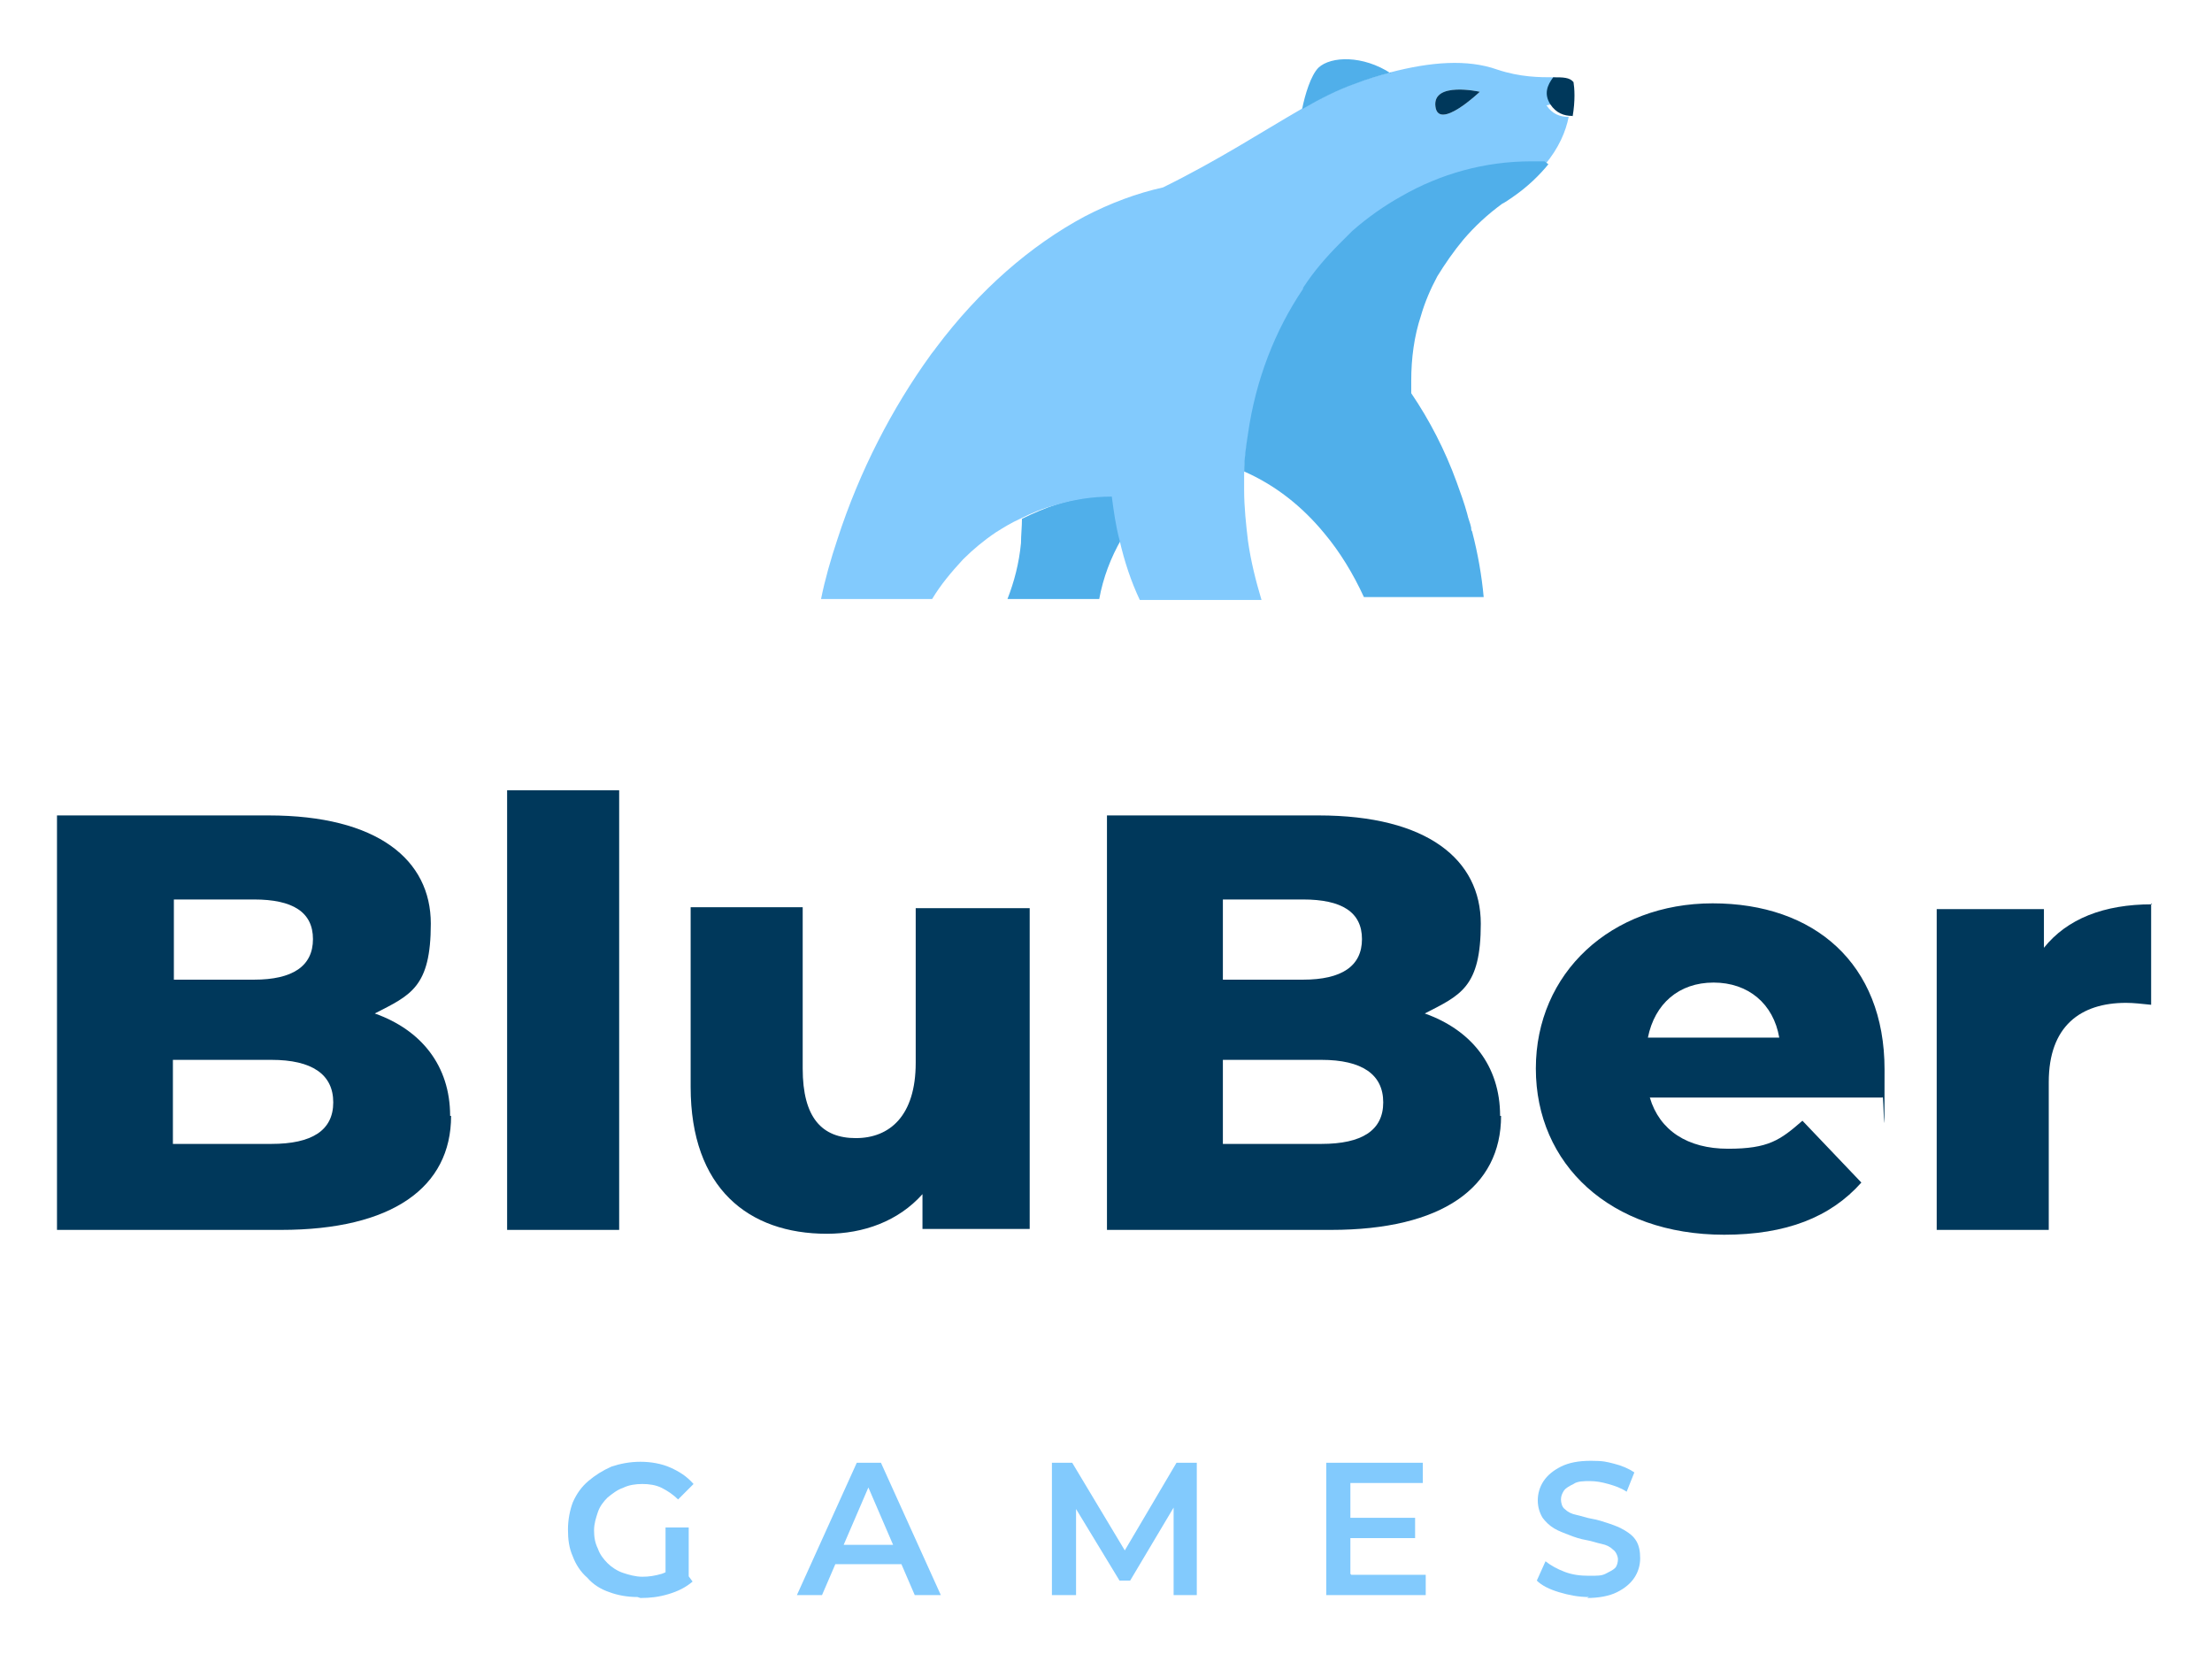
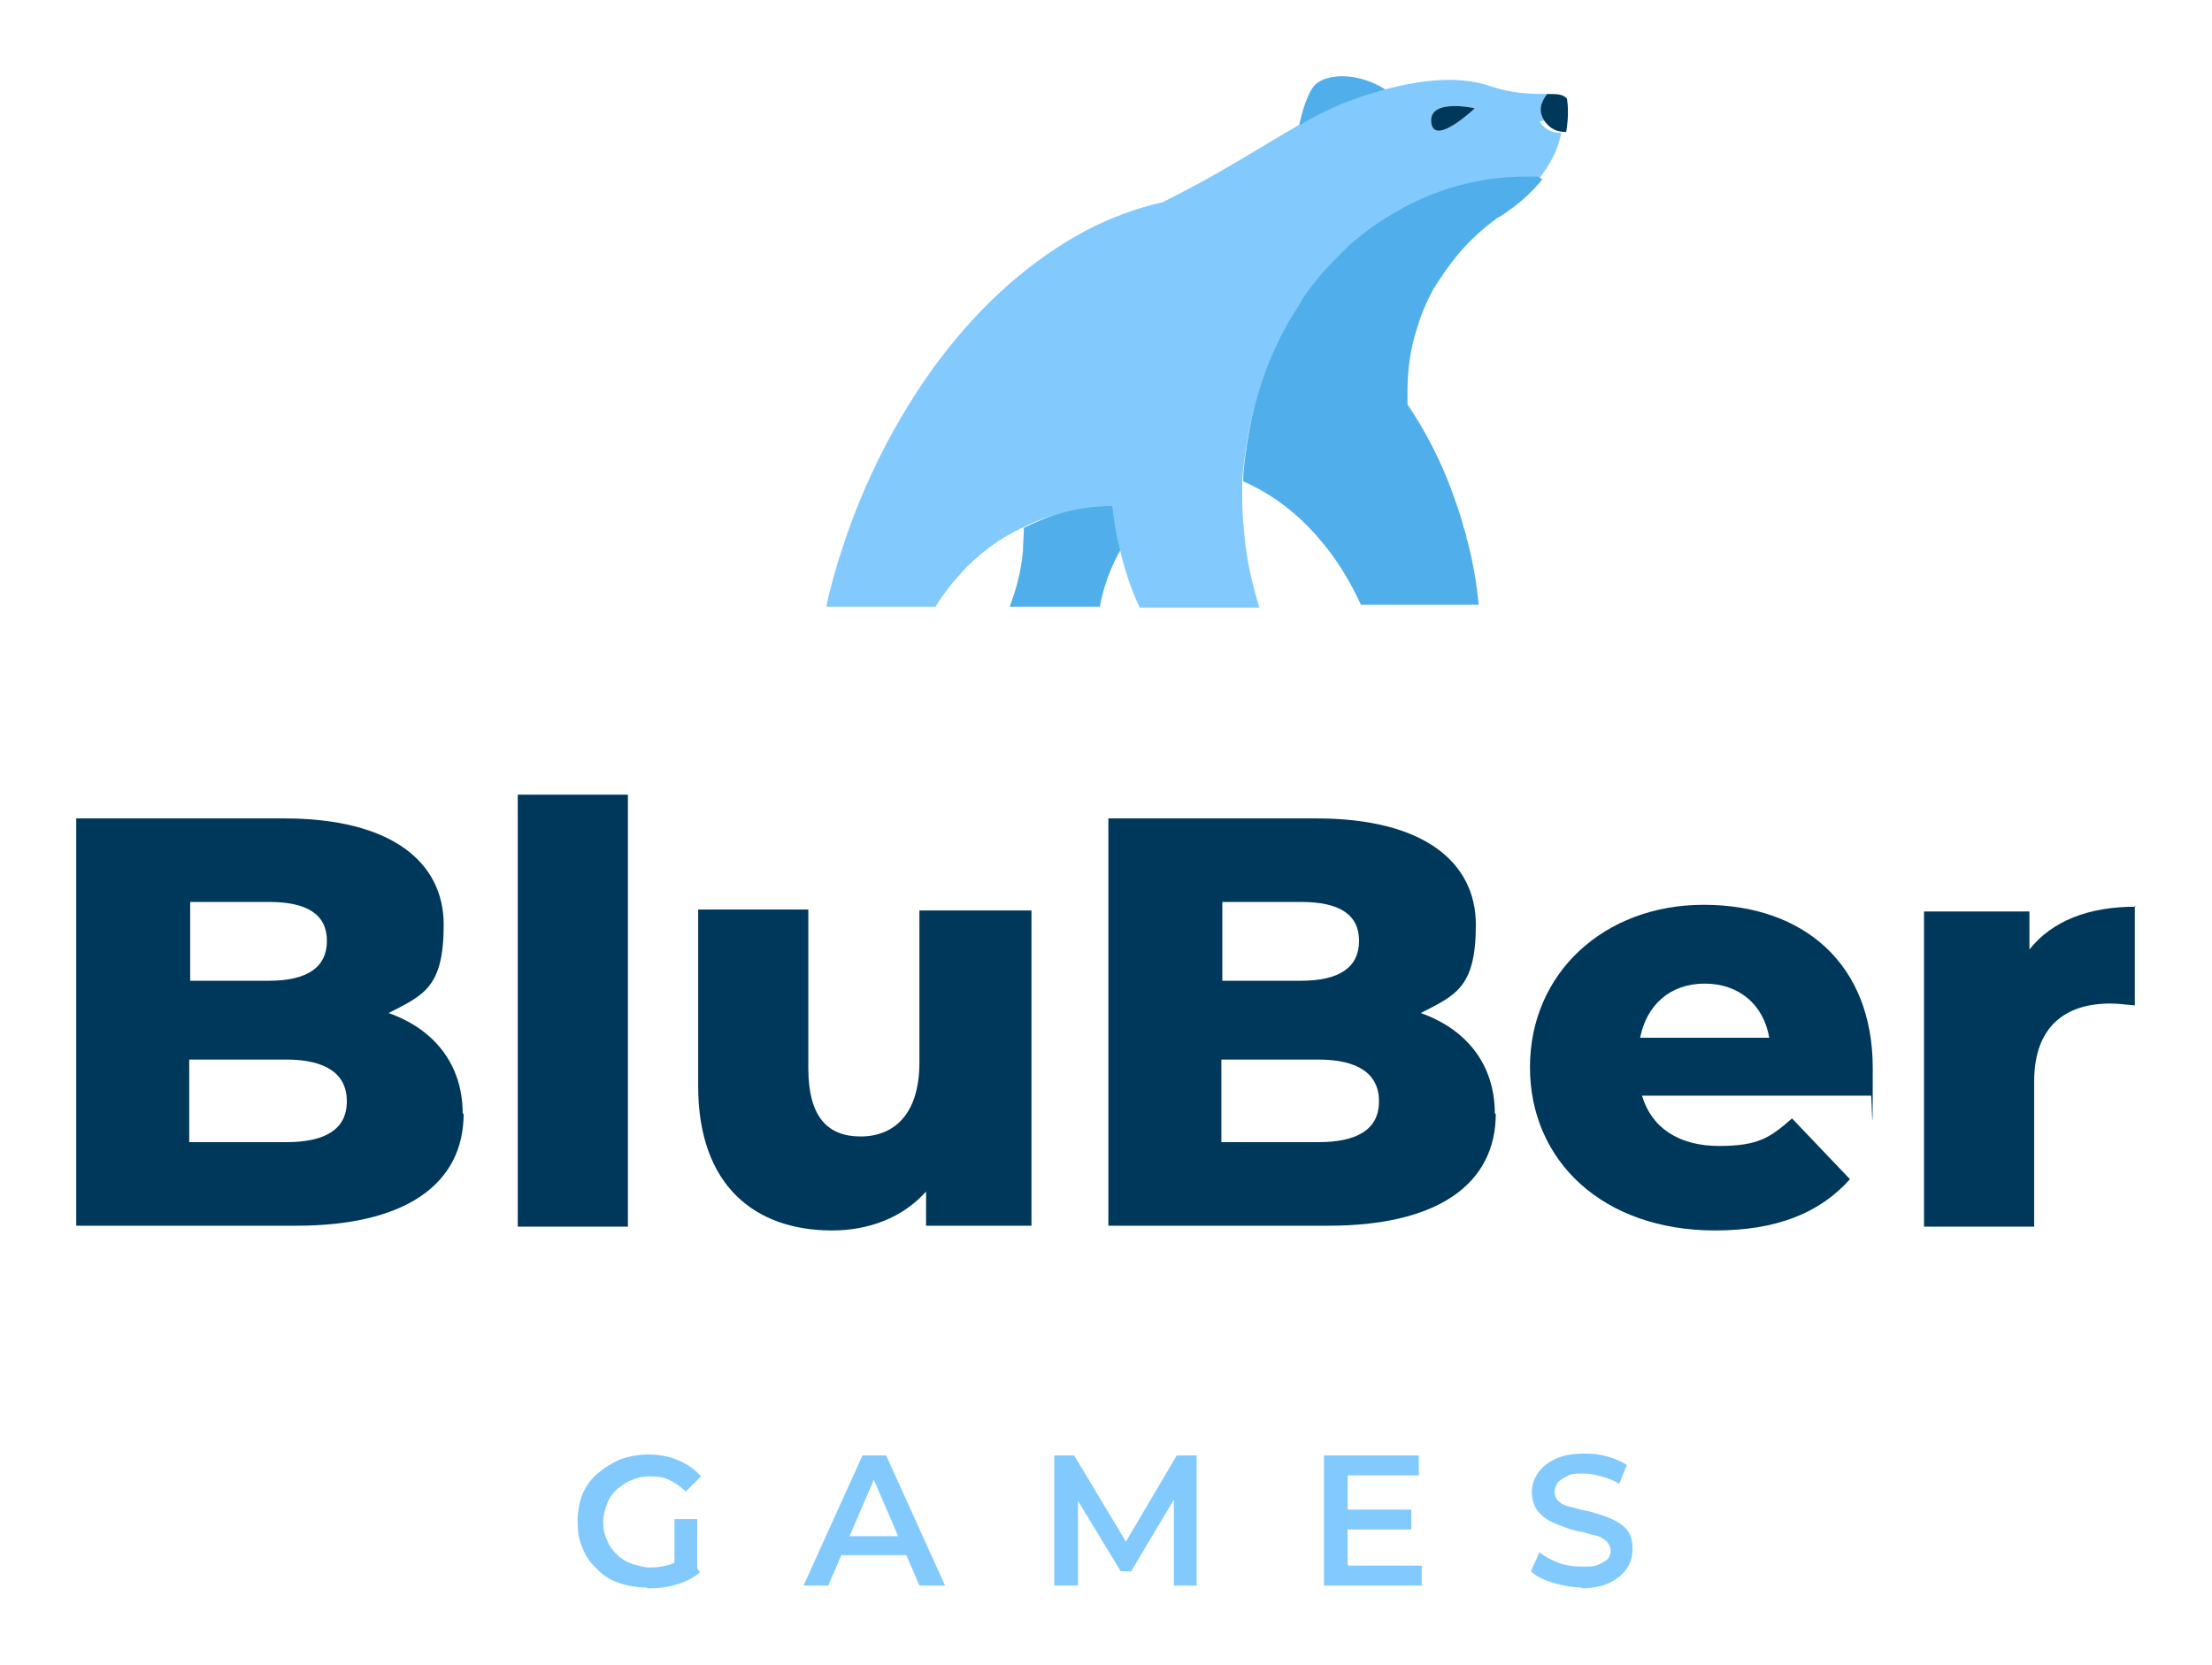
- <svg xmlns="http://www.w3.org/2000/svg" viewBox="26 166 229 172" width="687" height="516">
-   <g transform="translate(560 0)">
+ <svg xmlns="http://www.w3.org/2000/svg" viewBox="153.7 148.3 232.9 175.3" width="699" height="526">
+   <g>
    <g>
-       <g>
-         <path fill="#00385B" d="M-487.3,281.5c0,7.4-6.1,11.8-17.6,11.8h-23.2v-42.9h21.9c11.3,0,16.8,4.6,16.8,11.2s-2.1,7.4-5.8,9.3c4.8,1.7,7.8,5.4,7.8,10.6ZM-516,259.1v8.3h8.3c4,0,6.1-1.4,6.1-4.2s-2.1-4.1-6.1-4.1h-8.3ZM-499.5,280.1c0-2.9-2.2-4.4-6.4-4.4h-10.2v8.7h10.2c4.2,0,6.4-1.4,6.4-4.3Z" />
-         <path fill="#00385B" d="M-481.5,247.8h11.6v45.5h-11.6v-45.5Z" />
-         <path fill="#00385B" d="M-427.4,260v33.2h-11.1v-3.6c-2.5,2.8-6.1,4.1-9.9,4.1-8.1,0-14.1-4.7-14.1-15.2v-18.6h11.6v16.7c0,5.1,2,7.2,5.5,7.2s6.2-2.3,6.2-7.8v-16h11.6Z" />
-         <path fill="#00385B" d="M-378.6,281.5c0,7.4-6.1,11.8-17.6,11.8h-23.2v-42.9h21.9c11.3,0,16.8,4.6,16.8,11.2s-2.1,7.4-5.8,9.3c4.8,1.7,7.8,5.4,7.8,10.6ZM-407.4,259.1v8.3h8.3c4,0,6.1-1.4,6.1-4.2s-2.1-4.1-6.1-4.1h-8.3ZM-390.8,280.1c0-2.9-2.2-4.4-6.4-4.4h-10.2v8.7h10.2c4.2,0,6.4-1.4,6.4-4.3Z" />
-         <path fill="#00385B" d="M-339.1,279.6h-24.1c1,3.4,3.9,5.3,8.1,5.3s5.4-.9,7.7-2.9l6.1,6.4c-3.2,3.6-7.8,5.4-14.2,5.4-11.8,0-19.5-7.3-19.5-17.2s7.8-17.1,18.3-17.1,17.8,6.2,17.8,17.2-.1,2-.2,2.9ZM-363.4,273.4h13.6c-.6-3.5-3.2-5.7-6.8-5.7s-6.1,2.2-6.8,5.7Z" />
-         <path fill="#00385B" d="M-311.3,259.5v10.5c-1-.1-1.8-.2-2.6-.2-4.7,0-8,2.4-8,8.2v15.3h-11.6v-33.2h11.1v4c2.4-3,6.2-4.5,11.2-4.5Z" />
-       </g>
-       <g>
-         <path fill="#82CAFD" d="M-468,331.3c-1.1,0-2.1-.2-2.9-.5-.9-.3-1.7-.8-2.3-1.5-.7-.6-1.2-1.4-1.5-2.2-.4-.9-.5-1.8-.5-2.8s.2-2,.5-2.8c.4-.9.9-1.6,1.6-2.2.7-.6,1.5-1.1,2.4-1.5.9-.3,1.9-.5,3-.5s2.2.2,3.1.6c.9.4,1.7.9,2.4,1.7l-1.6,1.6c-.5-.5-1.1-.9-1.7-1.2-.6-.3-1.3-.4-2-.4s-1.4.1-2,.4c-.6.2-1.1.6-1.6,1-.4.4-.8.9-1,1.5-.2.6-.4,1.2-.4,1.9s.1,1.3.4,1.9c.2.6.6,1.1,1,1.5.4.4,1,.8,1.6,1s1.3.4,2,.4,1.3-.1,2-.3c.6-.2,1.2-.6,1.8-1.1l1.4,1.9c-.7.6-1.5,1-2.5,1.3s-1.9.4-2.9.4ZM-465.1,329.2v-5.1h2.4v5.5l-2.4-.3Z" />
-         <path fill="#82CAFD" d="M-451.5,331.1l6.2-13.7h2.5l6.2,13.7h-2.7l-5.3-12.3h1l-5.3,12.3h-2.6ZM-448.6,327.9l.7-2h7.4l.7,2h-8.8Z" />
-         <path fill="#82CAFD" d="M-425.1,331.1v-13.7h2.1l6,10h-1.1l5.9-10h2.1v13.7s-2.4,0-2.4,0v-9.9s.5,0,.5,0l-5,8.4h-1.1l-5.1-8.4h.6v9.9h-2.4Z" />
-         <path fill="#82CAFD" d="M-394.1,329h7.7v2.1h-10.3v-13.7h10v2.1h-7.5v9.4ZM-394.3,323.1h6.8v2.1h-6.8v-2.1Z" />
-         <path fill="#82CAFD" d="M-369.5,331.3c-1.1,0-2.1-.2-3.1-.5-1-.3-1.8-.7-2.3-1.2l.9-2c.5.4,1.2.8,2,1.1.8.3,1.6.4,2.5.4s1.3,0,1.7-.2c.4-.2.8-.4,1-.6s.3-.6.3-.9-.2-.8-.5-1c-.3-.3-.7-.5-1.2-.6-.5-.1-1-.3-1.6-.4s-1.2-.3-1.7-.5-1.1-.4-1.6-.7c-.5-.3-.9-.7-1.2-1.1-.3-.5-.5-1.1-.5-1.8s.2-1.4.6-2c.4-.6,1-1.1,1.8-1.5.8-.4,1.8-.6,3.1-.6s1.6.1,2.4.3c.8.2,1.5.5,2.1.9l-.8,2c-.6-.4-1.2-.6-1.9-.8-.7-.2-1.3-.3-1.9-.3s-1.3,0-1.7.3c-.4.2-.8.4-1,.7s-.3.6-.3.9.1.8.4,1c.3.3.7.5,1.2.6.5.1,1,.3,1.6.4.6.1,1.2.3,1.8.5.6.2,1.1.4,1.6.7.5.3.9.6,1.2,1.1.3.5.4,1.1.4,1.8s-.2,1.4-.6,2c-.4.6-1,1.1-1.8,1.5s-1.9.6-3.1.6Z" />
-       </g>
-       <g>
-         <path fill="#50AFEA" d="M-417.9,221.8c-1.1,1.9-1.9,4-2.3,6.2h-9.5c.7-1.8,1.2-3.7,1.4-5.8,0-.8.1-1.7.1-2.5h0c1.2-.6,2.4-1.1,3.6-1.5,1.9-.6,3.9-.9,5.9-.9.2,1.5.4,3,.8,4.5Z" />
-         <path fill="#82CAFD" d="M-373.4,176.8c-.7-1.1-.3-2,.3-2.8-1.5,0-3.5,0-5.9-.8-3.1-1.1-6.9-.8-11.1.3-1.2.3-2.5.7-3.8,1.2-1.7.6-3.5,1.5-5.4,2.6-4,2.3-8.6,5.3-14.3,8.1h0c-2.7.6-5.4,1.6-8.1,3-5.6,3-10.9,7.6-15.4,13.6-.2.3-.4.5-.6.8-3.9,5.4-7.3,11.9-9.6,19-.7,2.1-1.3,4.2-1.7,6.2h11.5c.9-1.5,2-2.8,3.2-4.1,1-1,2.2-2,3.4-2.8.8-.5,1.6-1,2.5-1.4,1.2-.6,2.4-1.1,3.6-1.4,1.9-.6,3.9-.9,5.9-.9.2,1.5.4,3,.8,4.5.5,2.2,1.2,4.3,2.1,6.2h12.6c-.6-2-1.1-4-1.4-6.1-.2-1.7-.4-3.5-.4-5.3s0-1,0-1.5c0-1.3.2-2.6.4-3.9.8-5.6,2.8-10.7,5.7-15,0,0,0,0,0-.1,1.1-1.7,2.4-3.2,3.8-4.6.4-.4.9-.9,1.3-1.3,1.6-1.4,3.3-2.6,5.1-3.6,4-2.3,8.6-3.6,13.4-3.6s1,0,1.4,0c1.5-1.8,2.2-3.5,2.5-5-.9,0-1.7-.3-2.3-1.2ZM-385.4,177c-.3-2.6,4.6-1.5,4.6-1.5,0,0-4.3,4.1-4.6,1.5Z" />
-         <path fill="#50AFEA" d="M-373.7,183c-.9,1.1-2.1,2.3-3.7,3.4,0,0,0,0,0,0-.3.2-.7.5-1.1.7,0,0,0,0,0,0-1.5,1.1-2.8,2.3-4,3.7-1,1.2-1.9,2.5-2.7,3.8-.7,1.3-1.3,2.7-1.7,4.1h0c-.7,2.1-1,4.4-1,6.7s0,.9,0,1.3c1.9,2.8,3.5,5.9,4.7,9.2.4,1.1.8,2.2,1.1,3.3.1.5.3.9.4,1.4,0,.1,0,.3.1.4h0c.6,2.3,1,4.6,1.2,6.8h-12.4c-1.1-2.4-2.5-4.7-4.1-6.6-2.3-2.8-5.1-5-8.3-6.4,0-1.3.2-2.6.4-3.9.8-5.6,2.8-10.7,5.7-15,0,0,0,0,0-.1,1.1-1.7,2.4-3.2,3.8-4.6.4-.4.9-.9,1.3-1.3,1.6-1.4,3.3-2.6,5.1-3.6,4-2.3,8.6-3.6,13.4-3.6s1,0,1.4,0Z" />
-         <path fill="#50AFEA" d="M-390,173.5c-1.2.3-2.5.7-3.8,1.2-1.7.6-3.5,1.5-5.4,2.6.3-1.5.9-3.5,1.7-4.3,1.3-1.2,4.6-1.3,7.5.6Z" />
-         <path fill="#00385B" d="M-371.2,178c-.9,0-1.7-.3-2.3-1.2-.7-1.1-.3-2,.3-2.8,1,0,1.7,0,2.1.5.1.6.2,1.9-.1,3.6Z" />
-         <path fill="#00385B" d="M-380.8,175.5s-4.3,4.1-4.6,1.5c-.3-2.6,4.6-1.5,4.6-1.5Z" />
-       </g>
+       <path fill="#00385B" d="M202.5,265.6c0,7.4-6.1,11.8-17.6,11.8h-23.2v-42.9h21.9c11.3,0,16.8,4.6,16.8,11.2s-2.1,7.4-5.8,9.3c4.8,1.7,7.8,5.4,7.8,10.6ZM173.7,243.3v8.3h8.3c4,0,6.1-1.4,6.1-4.2s-2.1-4.1-6.1-4.1h-8.3ZM190.2,264.3c0-2.9-2.2-4.4-6.4-4.4h-10.2v8.7h10.2c4.2,0,6.4-1.4,6.4-4.3Z" />
+       <path fill="#00385B" d="M208.2,232h11.6v45.5h-11.6v-45.5Z" />
+       <path fill="#00385B" d="M262.3,244.2v33.2h-11.1v-3.6c-2.5,2.8-6.1,4.1-9.9,4.1-8.1,0-14.1-4.7-14.1-15.2v-18.6h11.6v16.7c0,5.1,2,7.2,5.5,7.2s6.2-2.3,6.2-7.8v-16h11.6Z" />
+       <path fill="#00385B" d="M311.2,265.6c0,7.4-6.1,11.8-17.6,11.8h-23.2v-42.9h21.9c11.3,0,16.8,4.6,16.8,11.2s-2.1,7.4-5.8,9.3c4.8,1.7,7.8,5.4,7.8,10.6ZM282.4,243.3v8.3h8.3c4,0,6.1-1.4,6.1-4.2s-2.1-4.1-6.1-4.1h-8.3ZM298.9,264.3c0-2.9-2.2-4.4-6.4-4.4h-10.2v8.7h10.2c4.2,0,6.4-1.4,6.4-4.3Z" />
+       <path fill="#00385B" d="M350.7,263.7h-24.1c1,3.4,3.9,5.3,8.1,5.3s5.4-.9,7.7-2.9l6.1,6.4c-3.2,3.6-7.8,5.4-14.2,5.4-11.8,0-19.5-7.3-19.5-17.2s7.8-17.1,18.3-17.1,17.8,6.2,17.8,17.2-.1,2-.2,2.9ZM326.4,257.6h13.6c-.6-3.5-3.2-5.7-6.8-5.7s-6.1,2.2-6.8,5.7Z" />
+       <path fill="#00385B" d="M378.5,243.7v10.5c-1-.1-1.8-.2-2.6-.2-4.7,0-8,2.4-8,8.2v15.3h-11.6v-33.2h11.1v4c2.4-3,6.2-4.5,11.2-4.5Z" />
+     </g>
+     <g>
+       <path fill="#82CAFD" d="M221.7,315.5c-1.1,0-2.1-.2-2.9-.5-.9-.3-1.7-.8-2.3-1.5-.7-.6-1.2-1.4-1.5-2.2-.4-.9-.5-1.8-.5-2.8s.2-2,.5-2.8c.4-.9.9-1.6,1.6-2.2.7-.6,1.5-1.1,2.4-1.5.9-.3,1.9-.5,3-.5s2.2.2,3.1.6c.9.4,1.7.9,2.4,1.7l-1.6,1.6c-.5-.5-1.1-.9-1.7-1.2-.6-.3-1.3-.4-2-.4s-1.4.1-2,.4c-.6.2-1.1.6-1.6,1-.4.4-.8.9-1,1.5-.2.6-.4,1.2-.4,1.9s.1,1.3.4,1.9c.2.6.6,1.1,1,1.5.4.4,1,.8,1.6,1s1.3.4,2,.4,1.3-.1,2-.3c.6-.2,1.2-.6,1.8-1.1l1.4,1.9c-.7.6-1.5,1-2.5,1.3s-1.9.4-2.9.4ZM224.7,313.4v-5.1h2.4v5.5l-2.4-.3Z" />
+       <path fill="#82CAFD" d="M238.3,315.3l6.2-13.7h2.5l6.2,13.7h-2.7l-5.3-12.3h1l-5.3,12.3h-2.6ZM241.1,312.1l.7-2h7.4l.7,2h-8.8Z" />
+       <path fill="#82CAFD" d="M264.7,315.3v-13.7h2.1l6,10h-1.1l5.9-10h2.1v13.7s-2.4,0-2.4,0v-9.9s.5,0,.5,0l-5,8.4h-1.1l-5.1-8.4h.6v9.9h-2.4Z" />
+       <path fill="#82CAFD" d="M295.7,313.2h7.7v2.1h-10.3v-13.7h10v2.1h-7.5v9.4ZM295.5,307.3h6.8v2.1h-6.8v-2.1Z" />
+       <path fill="#82CAFD" d="M320.3,315.5c-1.1,0-2.1-.2-3.1-.5-1-.3-1.8-.7-2.3-1.2l.9-2c.5.4,1.2.8,2,1.1.8.3,1.6.4,2.5.4s1.3,0,1.7-.2c.4-.2.8-.4,1-.6s.3-.6.3-.9-.2-.8-.5-1c-.3-.3-.7-.5-1.2-.6-.5-.1-1-.3-1.6-.4s-1.2-.3-1.7-.5-1.1-.4-1.6-.7c-.5-.3-.9-.7-1.2-1.1-.3-.5-.5-1.1-.5-1.8s.2-1.4.6-2c.4-.6,1-1.1,1.8-1.5.8-.4,1.8-.6,3.1-.6s1.6.1,2.4.3c.8.2,1.5.5,2.1.9l-.8,2c-.6-.4-1.2-.6-1.9-.8-.7-.2-1.3-.3-1.9-.3s-1.3,0-1.7.3c-.4.2-.8.4-1,.7s-.3.6-.3.9.1.8.4,1c.3.3.7.5,1.2.6.5.1,1,.3,1.6.4.6.1,1.2.3,1.8.5.6.2,1.1.4,1.6.7.5.3.9.6,1.2,1.1.3.5.4,1.1.4,1.8s-.2,1.4-.6,2c-.4.6-1,1.1-1.8,1.5s-1.9.6-3.1.6Z" />
+     </g>
+     <g>
+       <path fill="#50AFEA" d="M271.8,206c-1.1,1.9-1.9,4-2.3,6.2h-9.5c.7-1.8,1.2-3.7,1.4-5.8,0-.8.1-1.7.1-2.5h0c1.2-.6,2.4-1.1,3.6-1.5,1.9-.6,3.9-.9,5.9-.9.2,1.5.4,3,.8,4.5Z" />
+       <path fill="#82CAFD" d="M316.3,161c-.7-1.1-.3-2,.3-2.8-1.5,0-3.5,0-5.9-.8-3.1-1.1-6.9-.8-11.1.3-1.2.3-2.5.7-3.8,1.2-1.7.6-3.5,1.5-5.4,2.6-4,2.3-8.6,5.3-14.3,8.1h0c-2.7.6-5.4,1.6-8.1,3-5.6,3-10.9,7.6-15.4,13.6-.2.3-.4.5-.6.8-3.9,5.4-7.3,11.9-9.6,19-.7,2.1-1.3,4.2-1.7,6.2h11.5c.9-1.5,2-2.8,3.2-4.1,1-1,2.2-2,3.4-2.8.8-.5,1.6-1,2.5-1.4,1.2-.6,2.4-1.1,3.6-1.4,1.9-.6,3.9-.9,5.9-.9.2,1.5.4,3,.8,4.5.5,2.2,1.2,4.3,2.1,6.2h12.6c-.6-2-1.1-4-1.4-6.1-.2-1.7-.4-3.5-.4-5.3s0-1,0-1.5c0-1.3.2-2.6.4-3.9.8-5.6,2.8-10.7,5.7-15,0,0,0,0,0-.1,1.1-1.7,2.4-3.2,3.8-4.6.4-.4.9-.9,1.3-1.3,1.6-1.4,3.3-2.6,5.1-3.6,4-2.3,8.6-3.6,13.4-3.6s1,0,1.4,0c1.5-1.8,2.2-3.5,2.5-5-.9,0-1.7-.3-2.3-1.2ZM304.4,161.2c-.3-2.6,4.6-1.5,4.6-1.5,0,0-4.3,4.1-4.6,1.5Z" />
+       <path fill="#50AFEA" d="M316.1,167.2c-.9,1.1-2.1,2.3-3.7,3.4,0,0,0,0,0,0-.3.2-.7.5-1.1.7,0,0,0,0,0,0-1.5,1.1-2.8,2.3-4,3.7-1,1.2-1.9,2.5-2.7,3.8-.7,1.3-1.3,2.7-1.7,4.1h0c-.7,2.1-1,4.4-1,6.7s0,.9,0,1.3c1.9,2.8,3.5,5.9,4.7,9.2.4,1.1.8,2.2,1.1,3.3.1.5.3.9.4,1.4,0,.1,0,.3.1.4h0c.6,2.3,1,4.6,1.2,6.8h-12.4c-1.1-2.4-2.5-4.7-4.1-6.6-2.3-2.8-5.1-5-8.3-6.4,0-1.3.2-2.6.4-3.9.8-5.6,2.8-10.7,5.7-15,0,0,0,0,0-.1,1.1-1.7,2.4-3.2,3.8-4.6.4-.4.9-.9,1.3-1.3,1.6-1.4,3.3-2.6,5.1-3.6,4-2.3,8.6-3.6,13.4-3.6s1,0,1.4,0Z" />
+       <path fill="#50AFEA" d="M299.7,157.7c-1.2.3-2.5.7-3.8,1.2-1.7.6-3.5,1.5-5.4,2.6.3-1.5.9-3.5,1.7-4.3,1.3-1.2,4.6-1.3,7.5.6Z" />
+       <path fill="#00385B" d="M318.6,162.2c-.9,0-1.7-.3-2.3-1.2-.7-1.1-.3-2,.3-2.8,1,0,1.7,0,2.1.5.1.6.2,1.9-.1,3.6Z" />
+       <path fill="#00385B" d="M309,159.7s-4.3,4.1-4.6,1.5c-.3-2.6,4.6-1.5,4.6-1.5Z" />
    </g>
  </g>
</svg>
